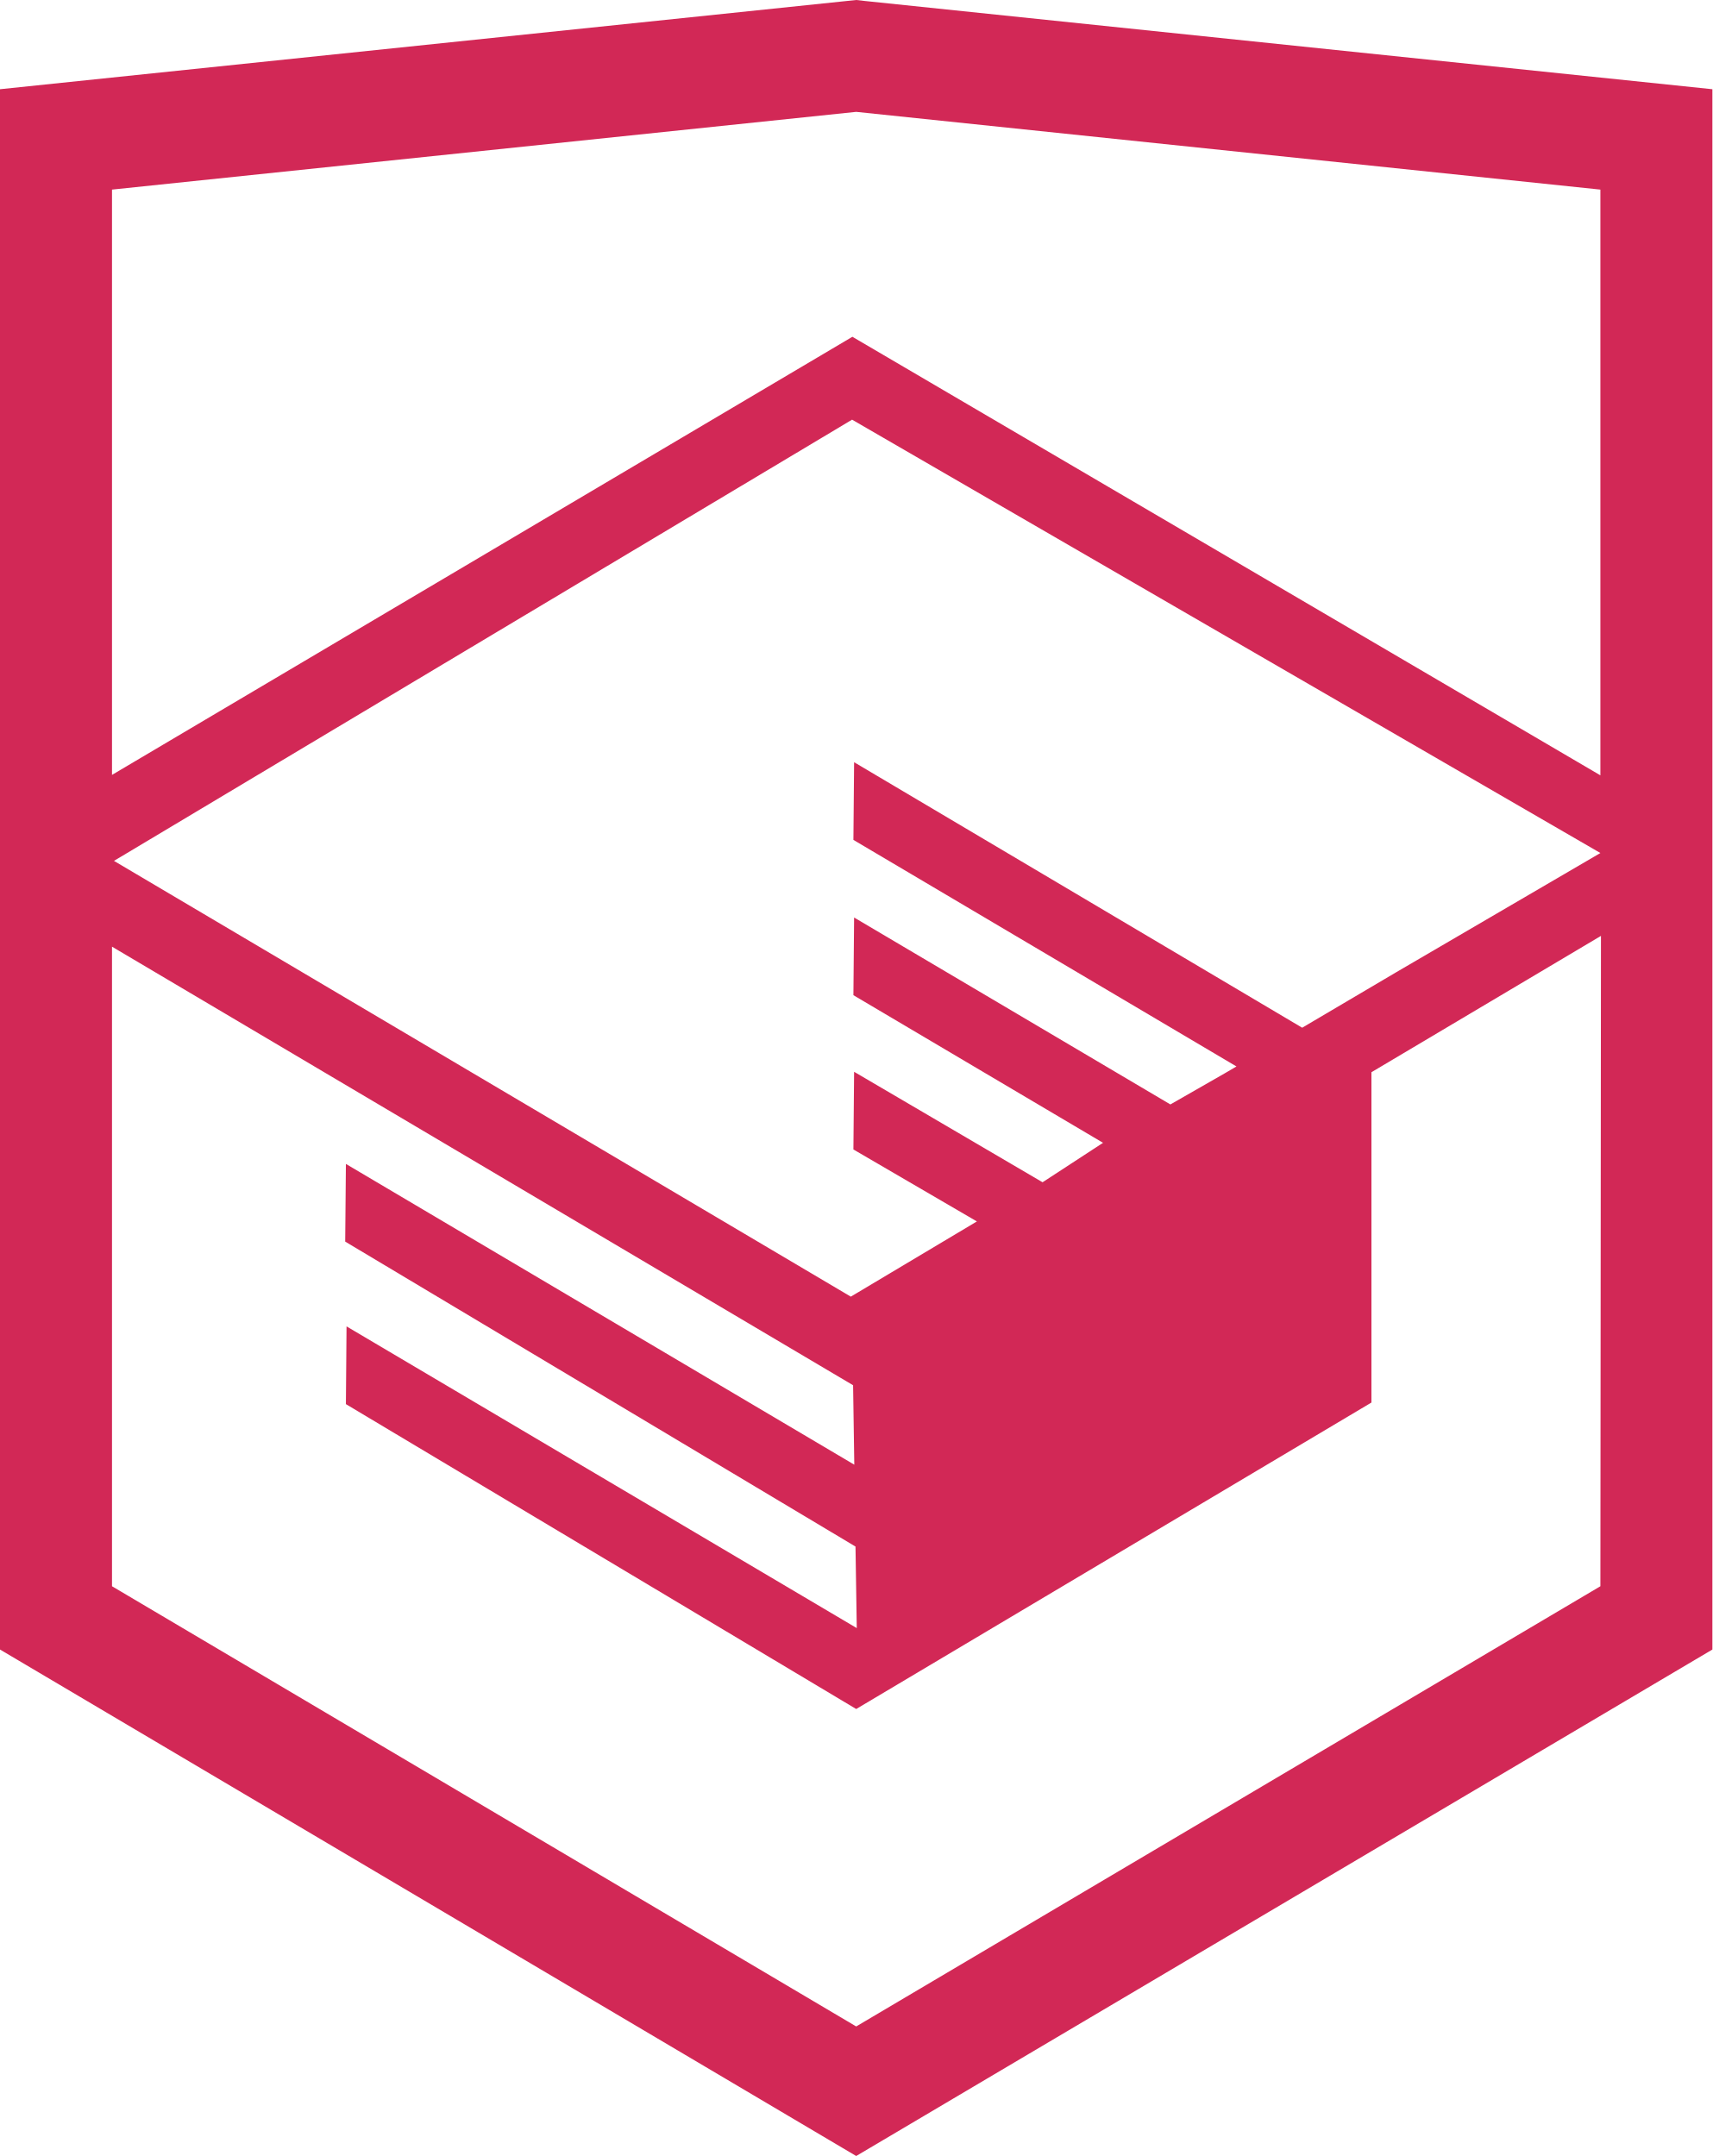
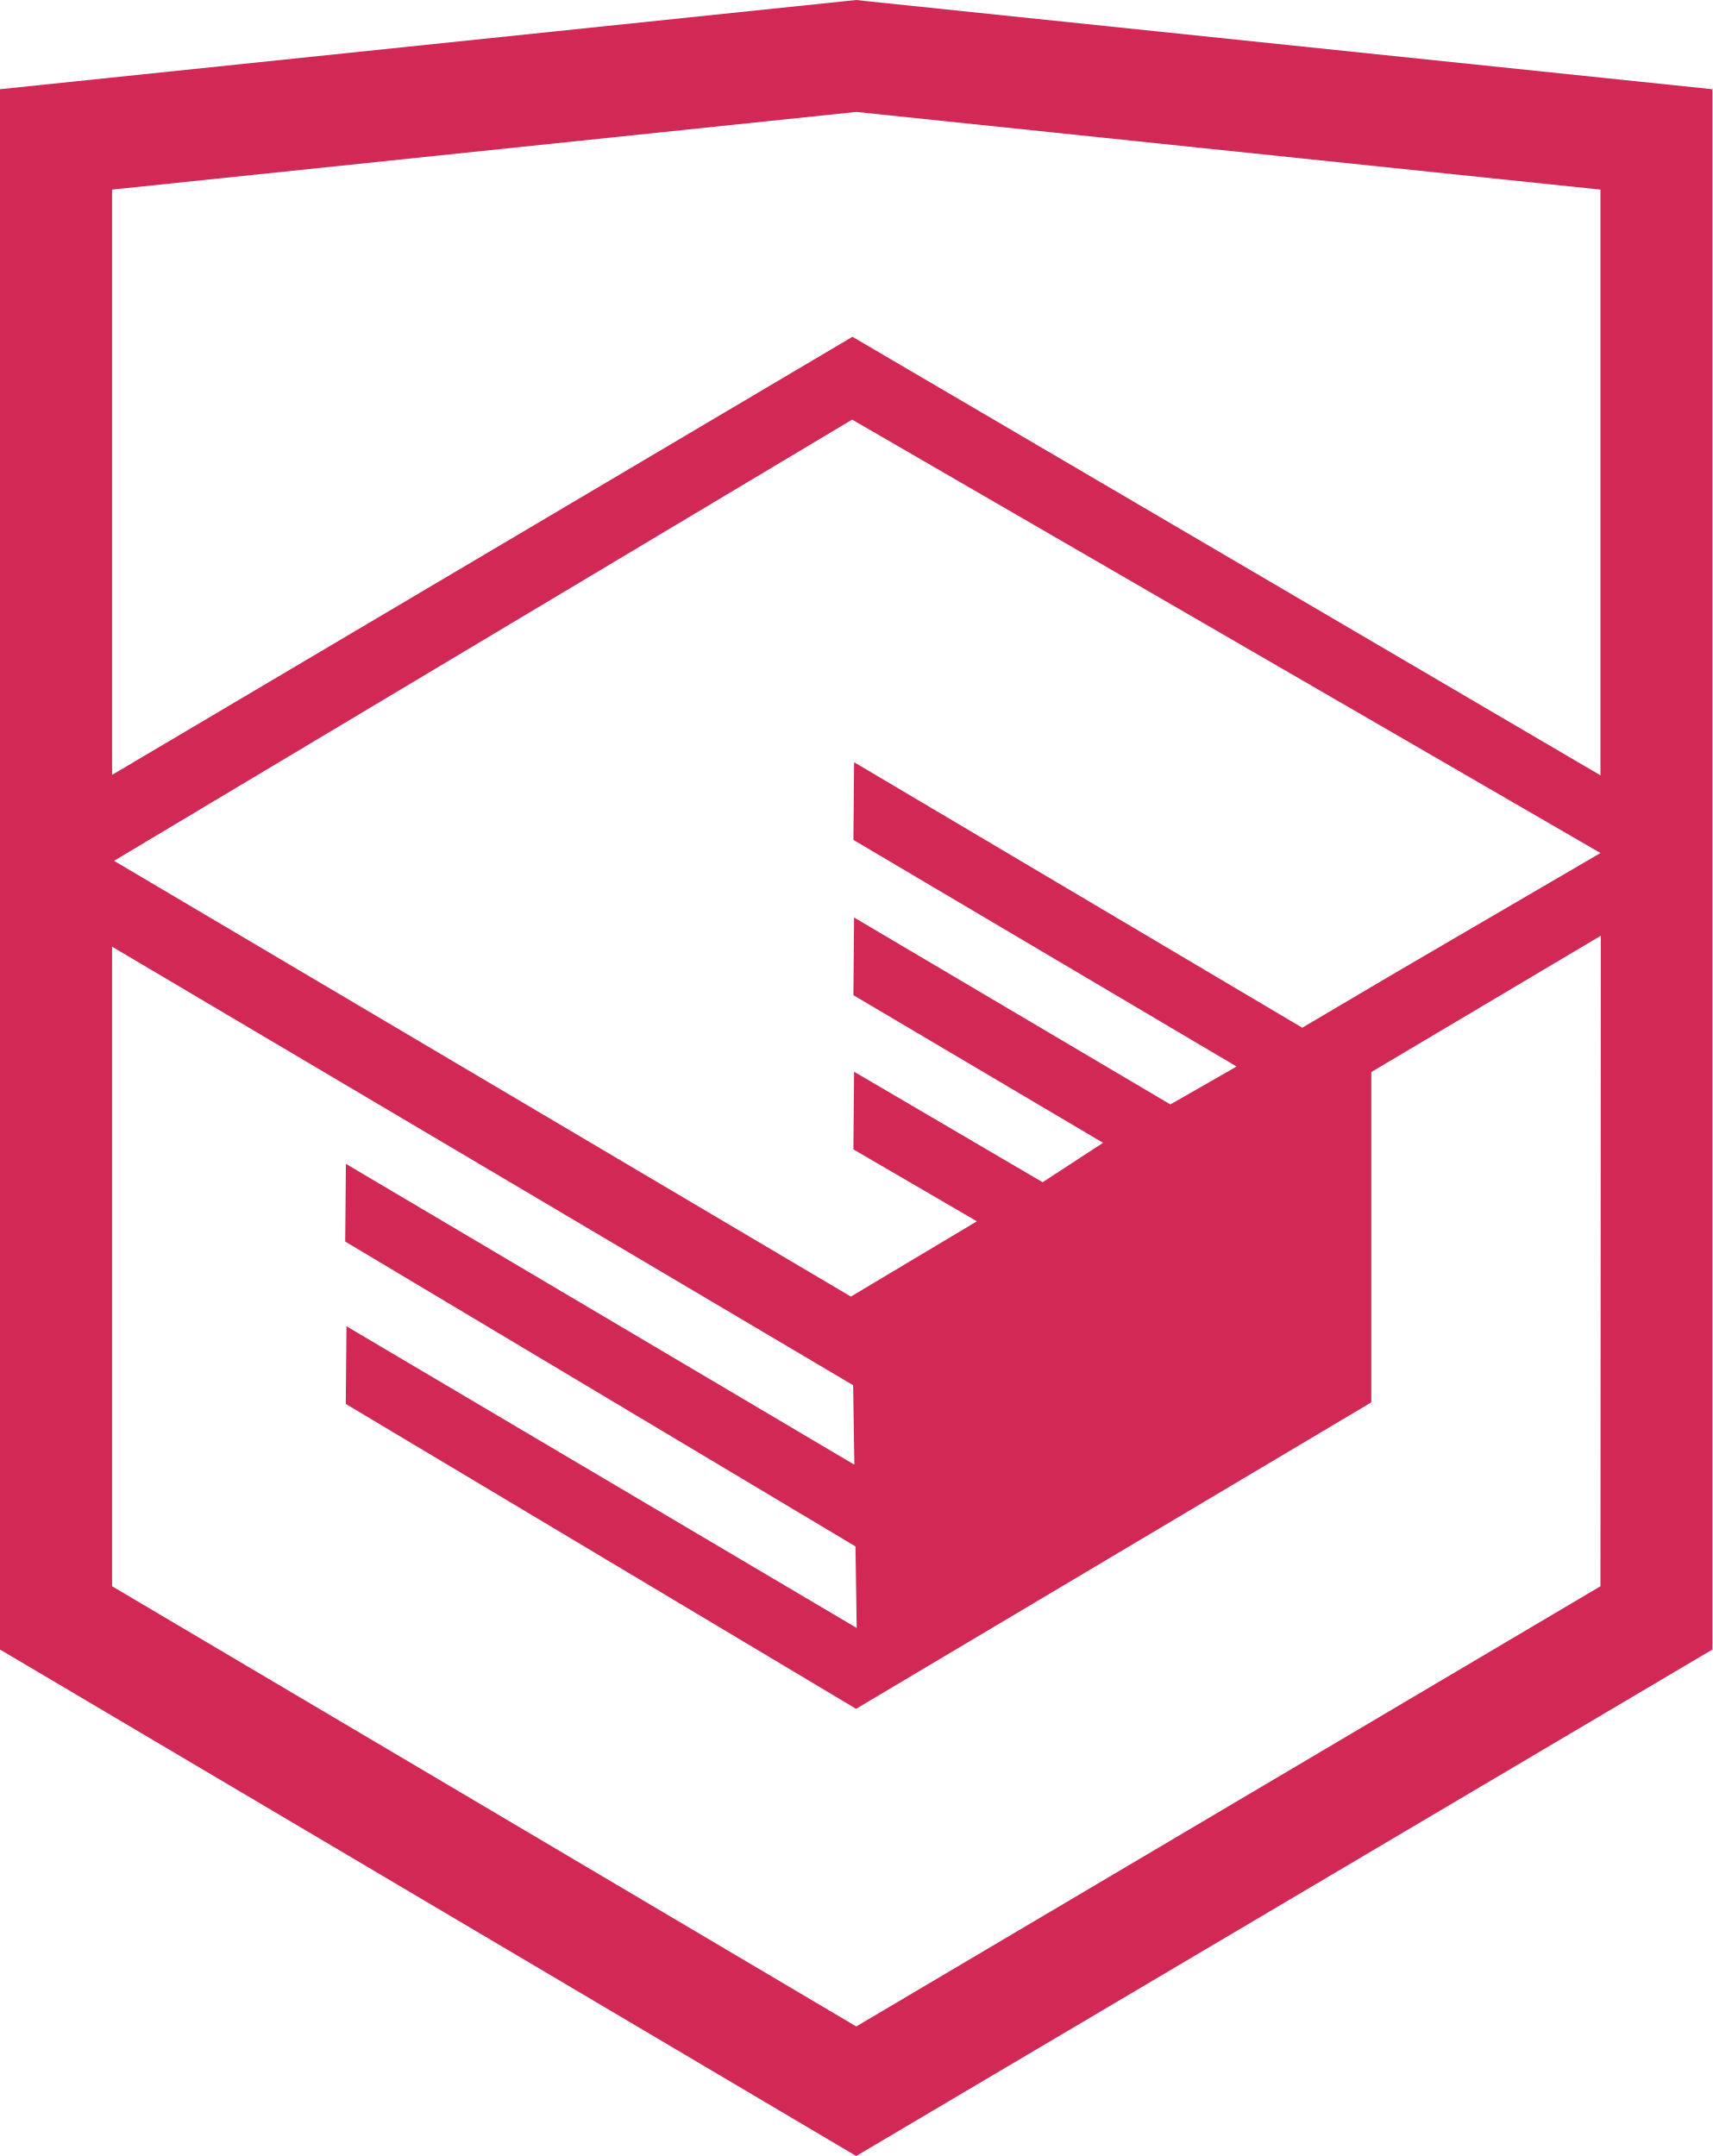
- <svg xmlns="http://www.w3.org/2000/svg" width="27" height="34" viewBox="0 0 27 34" fill="none">
-   <path d="M13.643 0.016L13.5 0L0 1.407V26.013L13.5 34L27 26.013V1.407L13.643 0.016ZM25.234 25.015L13.5 31.957L1.766 25.015V14.929L13.451 21.845L13.47 23.098L5.454 18.355L5.443 19.58L13.489 24.389L13.509 25.675L5.464 20.917L5.454 22.143L13.5 26.951L21.624 22.118V20.893V16.909L25.243 14.759L25.234 25.015ZM25.234 13.452L22.015 15.332L20.532 16.207L13.467 12.02L13.456 13.245L19.496 16.818L19.443 16.849L19.313 16.925L18.454 17.417L13.467 14.469L13.456 15.694L17.392 18.022L16.459 18.631L16.438 18.644L13.467 16.902L13.456 18.127L15.403 19.262L13.415 20.448L1.797 13.576L13.435 6.618L25.234 13.452ZM25.234 12.227L13.44 5.311L1.766 12.22V2.99L13.5 1.764L25.234 2.99V12.227Z" fill="#D22856" />
+ <svg xmlns="http://www.w3.org/2000/svg" fill="none" height="34" viewBox="0 0 27 34" width="27">
+   <path d="m13.643.016-.143-.016-13.5 1.407v24.606l13.5 7.987 13.5-7.987v-24.606zm11.592 24.999-11.734 6.942-11.734-6.942v-10.086l11.685 6.916.019 1.253-8.017-4.744-.011 1.225 8.046 4.808.019 1.286-8.045-4.758-.011 1.225 8.046 4.808 8.124-4.833v-1.225-3.984l3.619-2.15zm0-11.563-3.22 1.88-1.482.875-7.066-4.187-.011 1.225 6.04 3.573-.053.032-.13.075-.859.492-4.987-2.948-.011 1.225 3.936 2.328-.933.609-.021.012-2.971-1.742-.011 1.225 1.947 1.134-1.987 1.187-11.618-6.872 11.638-6.958zm0-1.225-11.794-6.916-11.674 6.909v-9.23l11.734-1.225 11.734 1.225z" fill="#d22856" />
</svg>
